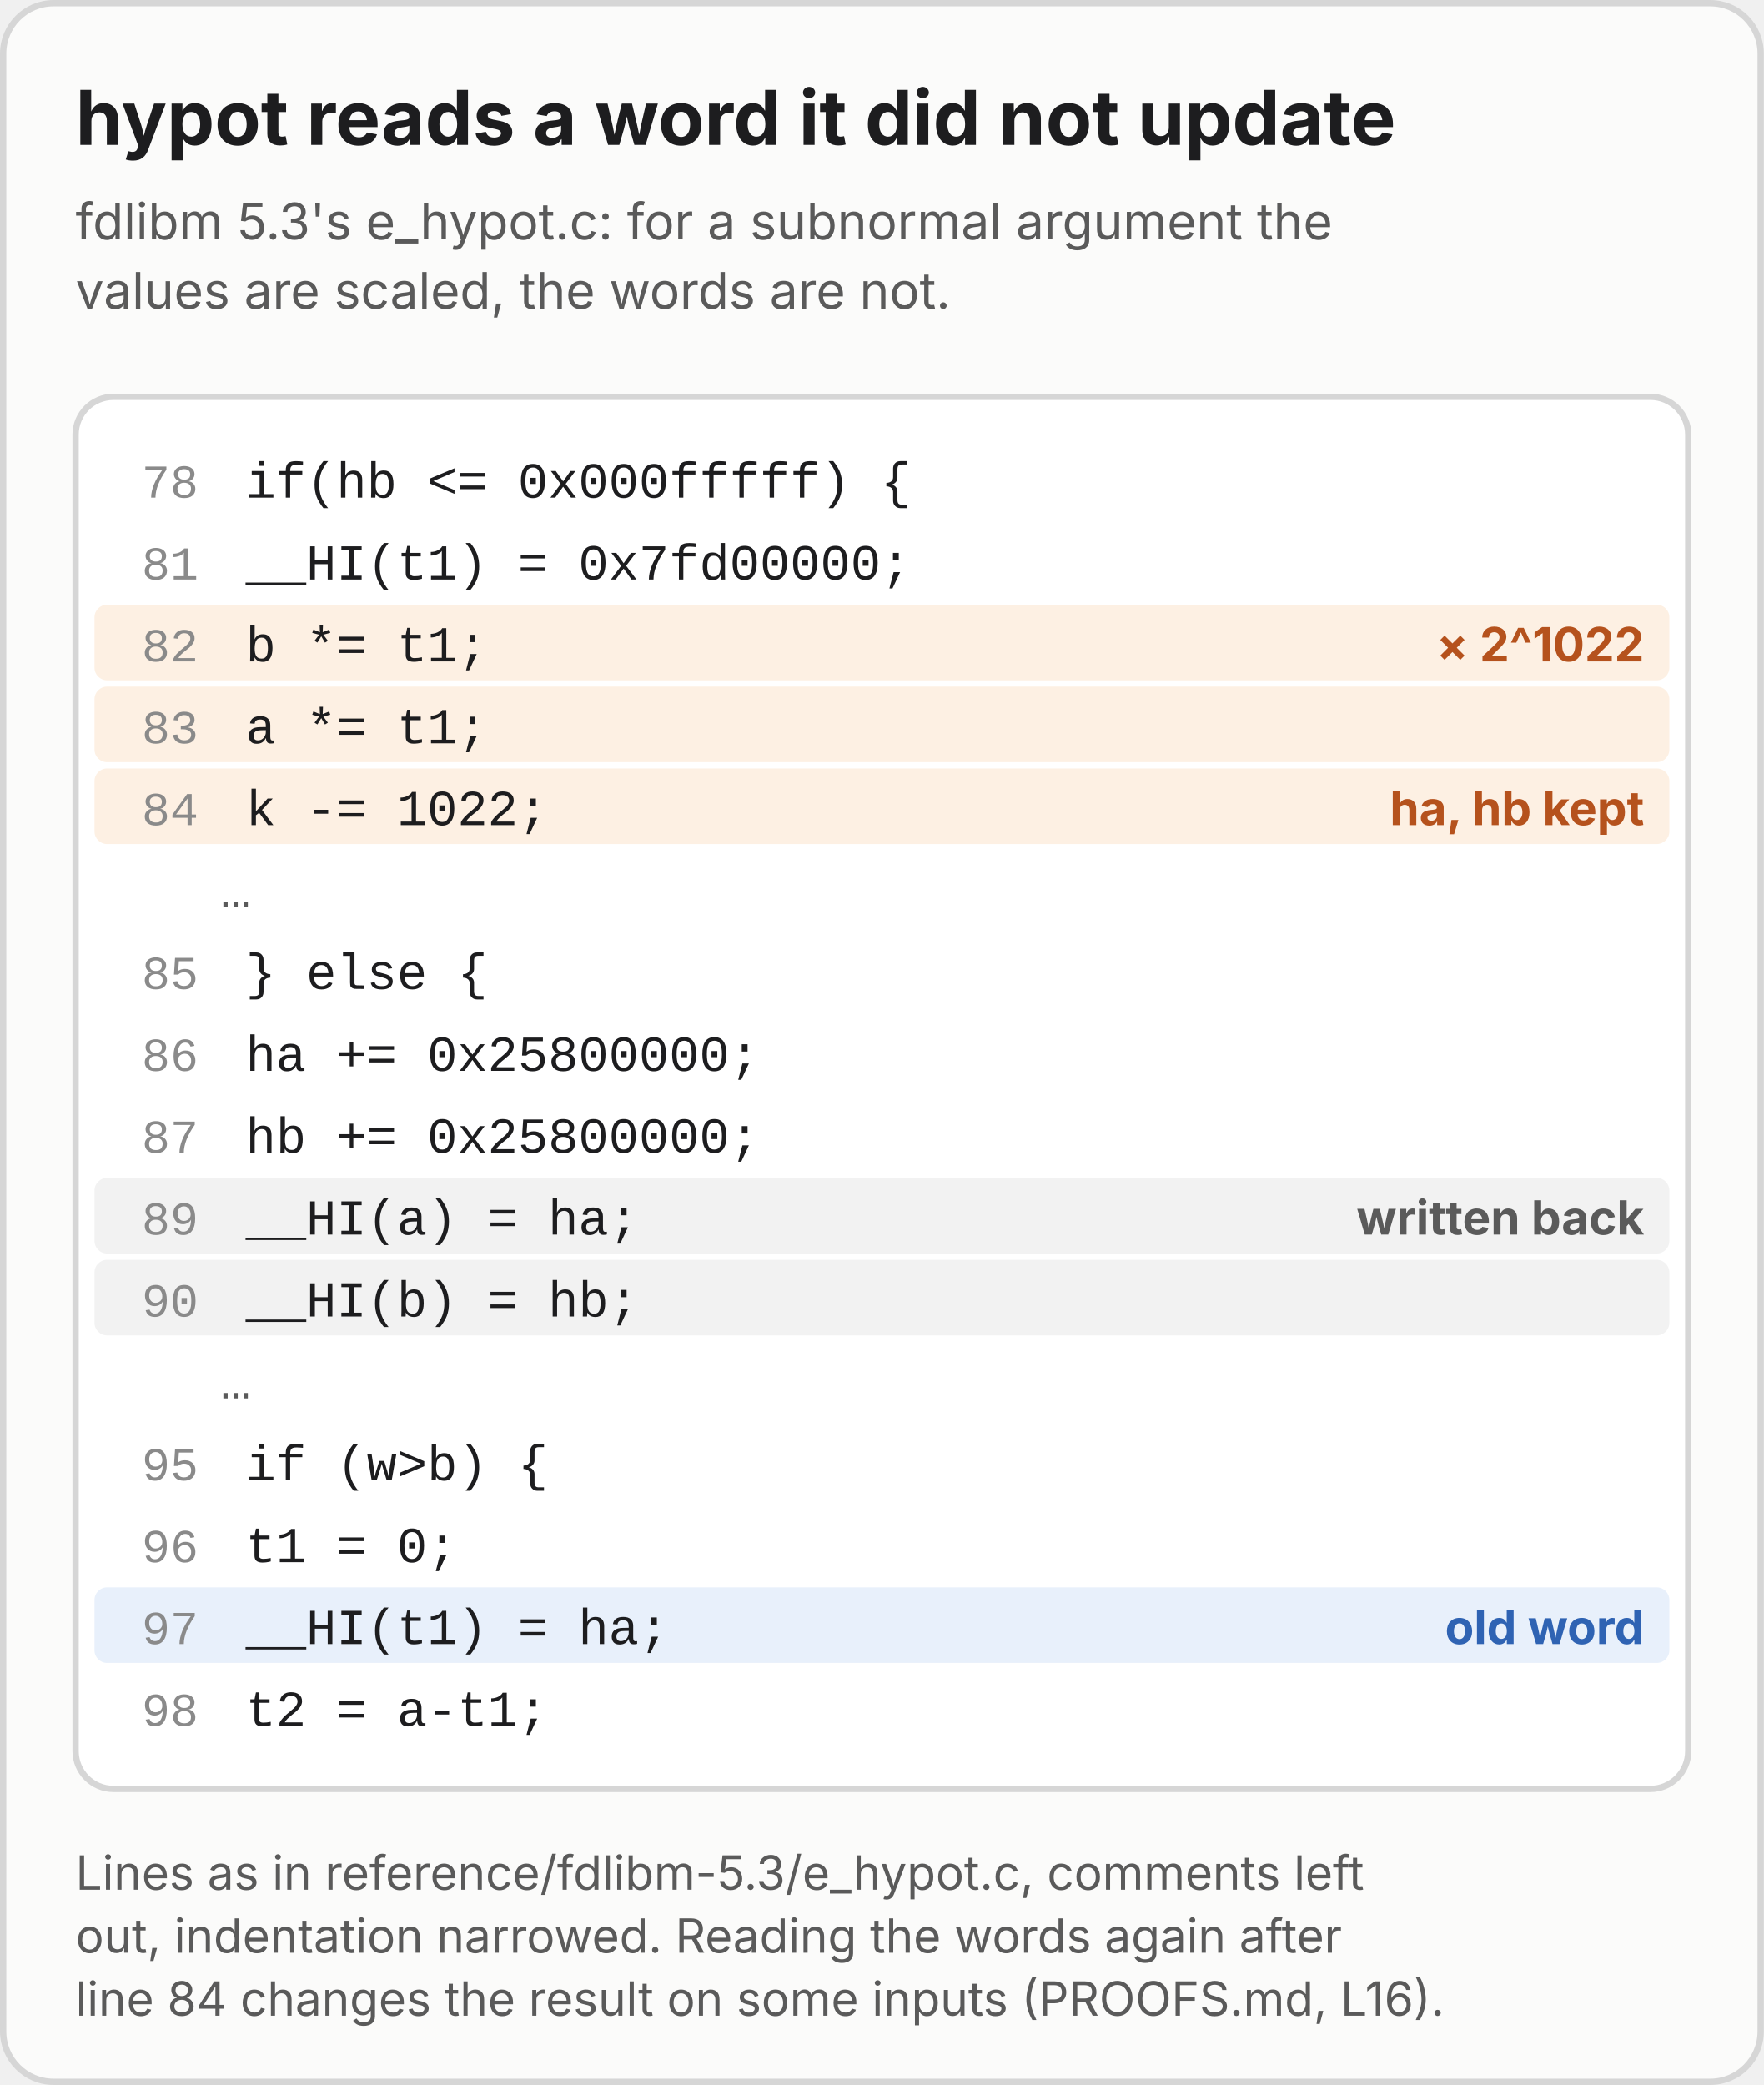
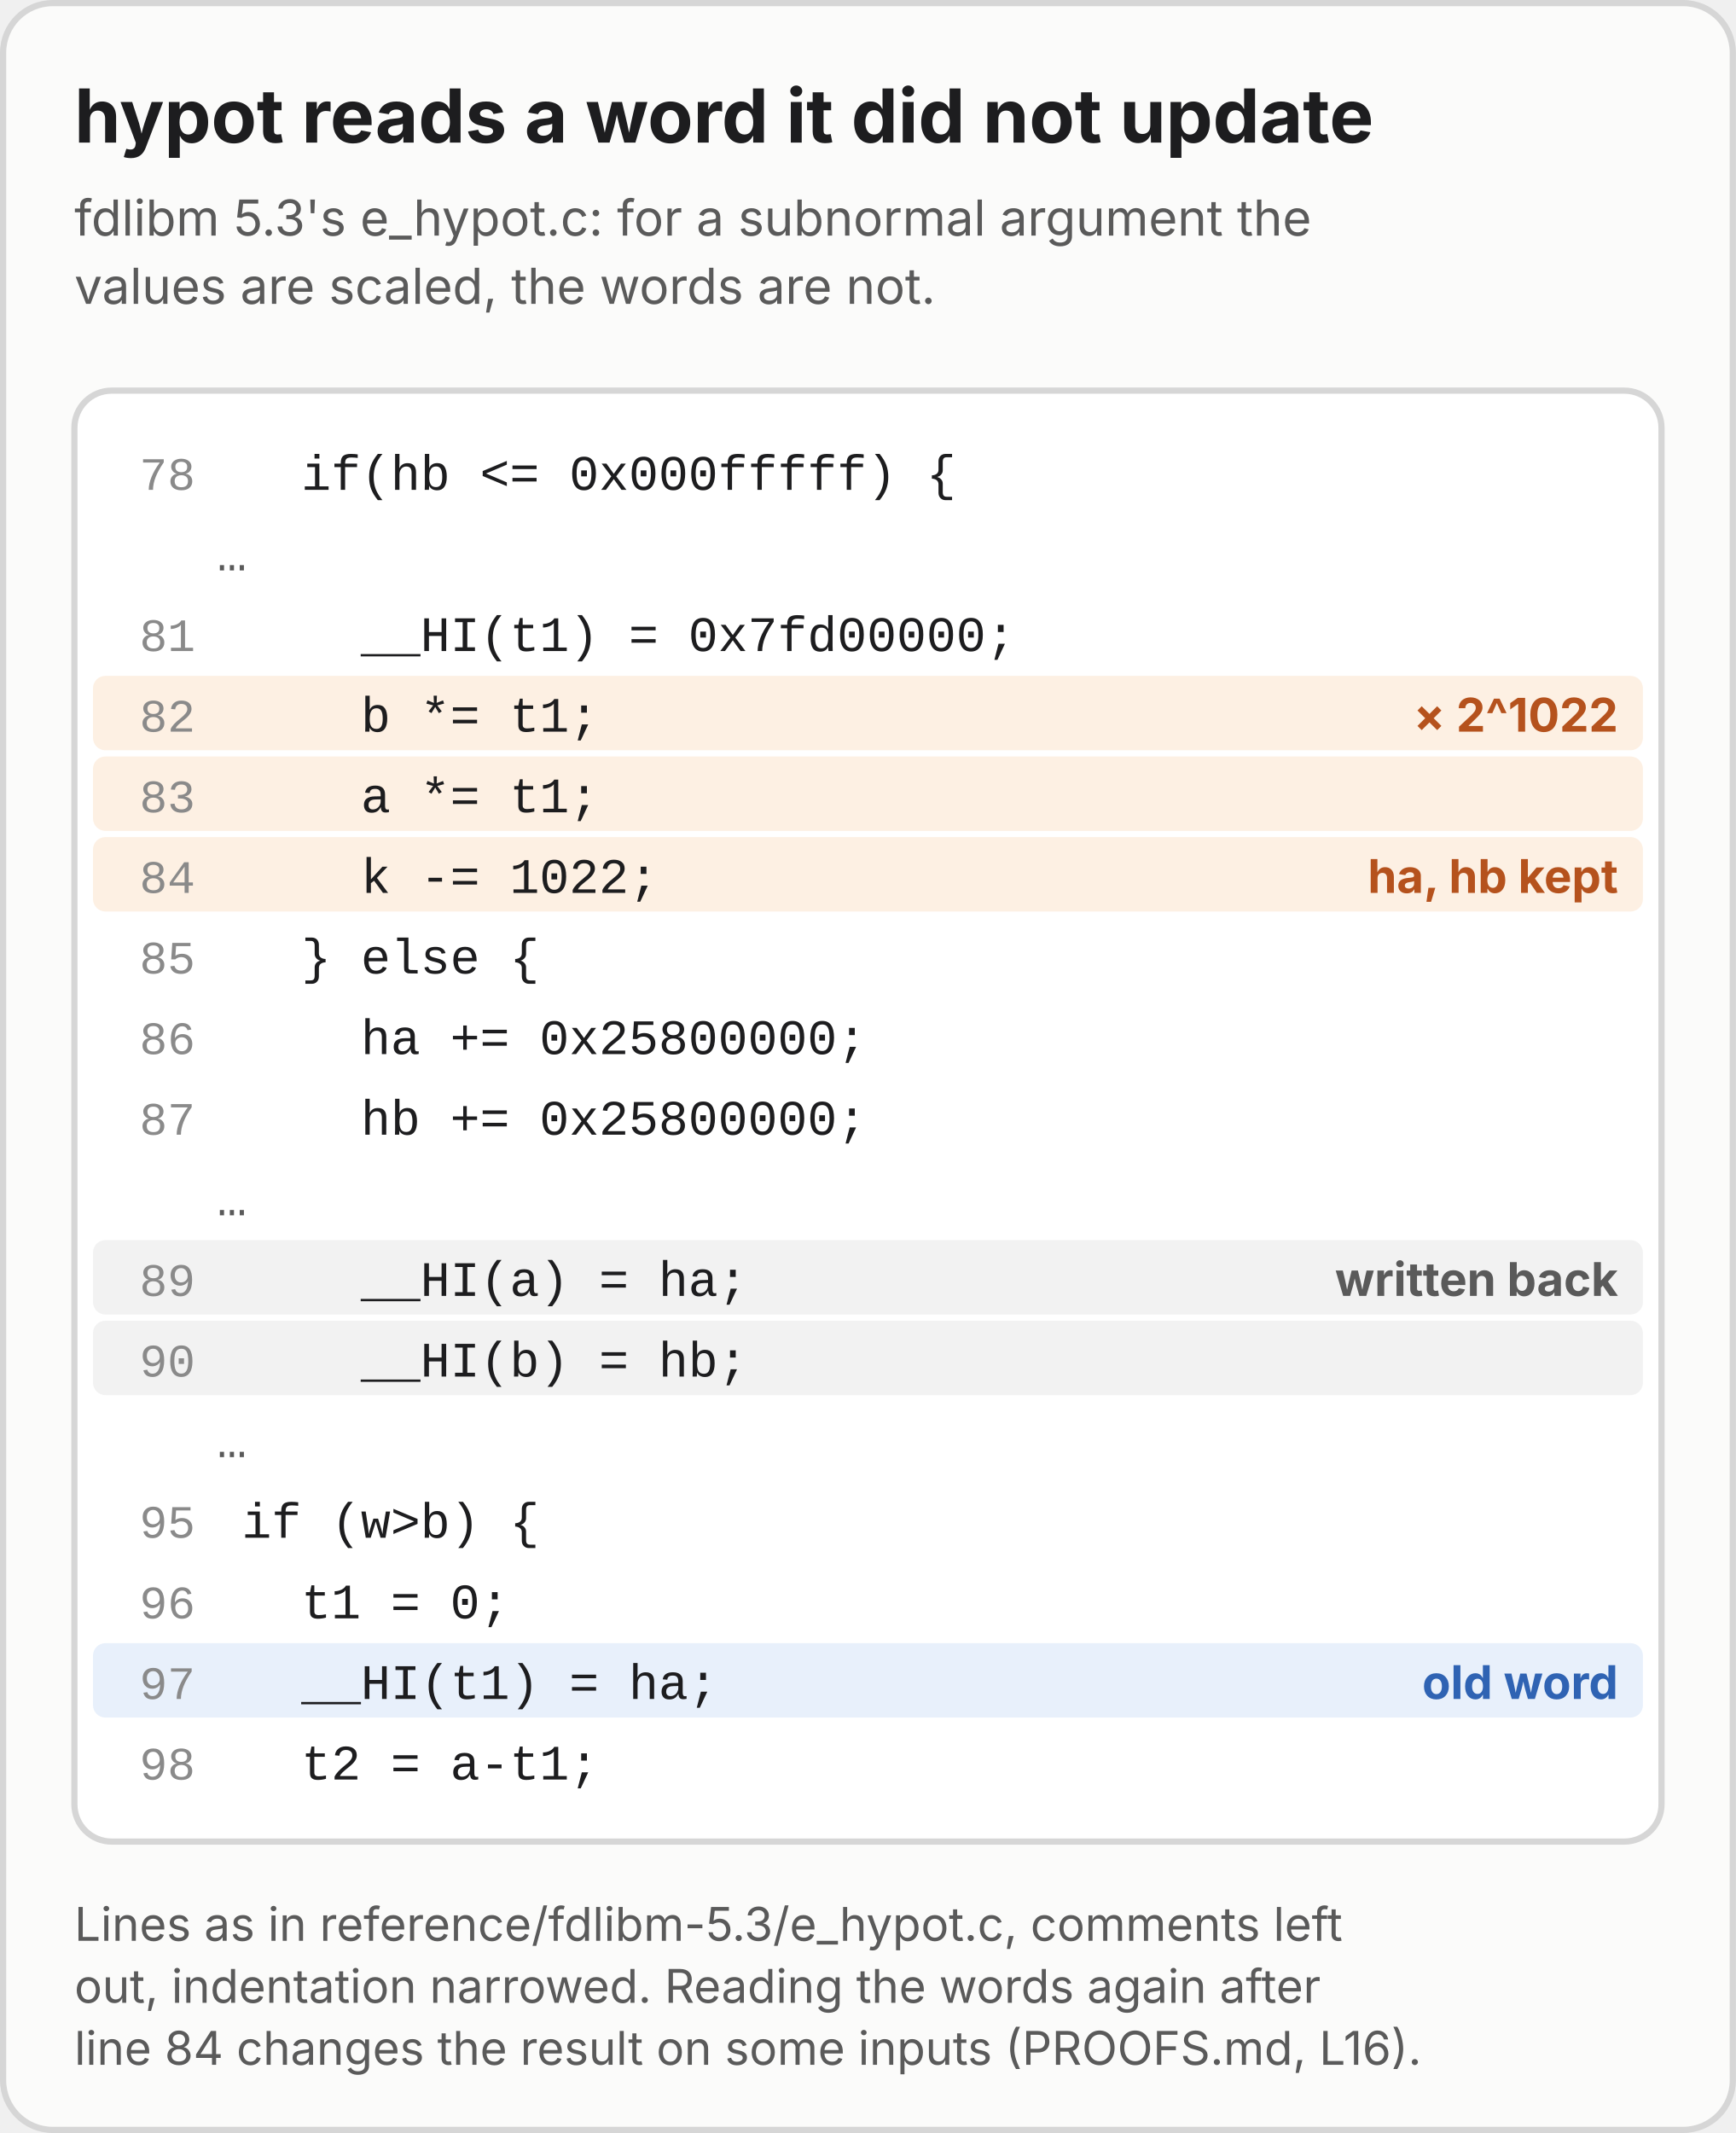
- <svg xmlns="http://www.w3.org/2000/svg" viewBox="0 0 560 662" width="560" height="662" role="img" aria-labelledby="t-hypot-stale d-hypot-stale">
+ <svg xmlns="http://www.w3.org/2000/svg" viewBox="0 0 560 688" width="560" height="688" role="img" aria-labelledby="t-hypot-stale d-hypot-stale">
  <defs>
    <marker id="arrow-hypot-stale" viewBox="0 0 10 10" refX="9" refY="5" markerWidth="8" markerHeight="8" orient="auto-start-reverse">
      <path d="M0,0 L10,5 L0,10 z" fill="#333" />
    </marker>
  </defs>
-   <rect x="1" y="1" width="558" height="660" rx="16" fill="#fbfbfa" stroke="#d6d6d6" stroke-width="2" />
+   <rect x="1" y="1" width="558" height="686" rx="16" fill="#fbfbfa" stroke="#d6d6d6" stroke-width="2" />
  <text x="24.0" y="46.0" font-family="Inter, 'IBM Plex Sans', 'Segoe UI', Roboto, 'Helvetica Neue', Arial, sans-serif" font-size="24" font-weight="700" fill="#1d1d1f" text-anchor="start">hypot reads a word it did not update</text>
  <text x="24.0" y="76.0" font-family="Inter, 'IBM Plex Sans', 'Segoe UI', Roboto, 'Helvetica Neue', Arial, sans-serif" font-size="16" font-weight="400" fill="#5a5a5a" text-anchor="start">fdlibm 5.3's e_hypot.c: for a subnormal argument the</text>
  <text x="24.0" y="98.0" font-family="Inter, 'IBM Plex Sans', 'Segoe UI', Roboto, 'Helvetica Neue', Arial, sans-serif" font-size="16" font-weight="400" fill="#5a5a5a" text-anchor="start">values are scaled, the words are not.</text>
-   <rect x="24.0" y="126.0" width="512.0" height="442.0" rx="12" fill="#ffffff" stroke="#d6d6d6" stroke-width="2" />
+   <rect x="24.0" y="126.0" width="512.0" height="468.0" rx="12" fill="#ffffff" stroke="#d6d6d6" stroke-width="2" />
  <text x="36.0" y="158.0" font-family="'JetBrains Mono', 'IBM Plex Mono', 'SFMono-Regular', Menlo, Consolas, 'Liberation Mono', monospace" font-size="15" font-weight="400" fill="#8a8a8a" text-anchor="start" style="font-variant-ligatures: none; white-space: pre" xml:space="preserve"> 78</text>
-   <text x="78.0" y="158.0" font-family="'JetBrains Mono', 'IBM Plex Mono', 'SFMono-Regular', Menlo, Consolas, 'Liberation Mono', monospace" font-size="16" font-weight="400" fill="#1d1d1f" text-anchor="start" style="font-variant-ligatures: none; white-space: pre" xml:space="preserve">if(hb &lt;= 0x000fffff) {</text>
-   <text x="36.0" y="184.0" font-family="'JetBrains Mono', 'IBM Plex Mono', 'SFMono-Regular', Menlo, Consolas, 'Liberation Mono', monospace" font-size="15" font-weight="400" fill="#8a8a8a" text-anchor="start" style="font-variant-ligatures: none; white-space: pre" xml:space="preserve"> 81</text>
-   <text x="78.0" y="184.0" font-family="'JetBrains Mono', 'IBM Plex Mono', 'SFMono-Regular', Menlo, Consolas, 'Liberation Mono', monospace" font-size="16" font-weight="400" fill="#1d1d1f" text-anchor="start" style="font-variant-ligatures: none; white-space: pre" xml:space="preserve">__HI(t1) = 0x7fd00000;</text>
-   <rect x="30.0" y="192.0" width="500.0" height="24.0" rx="4" fill="#fdf0e3" stroke="#fdf0e3" stroke-width="0" />
-   <text x="522.0" y="210.0" font-family="Inter, 'IBM Plex Sans', 'Segoe UI', Roboto, 'Helvetica Neue', Arial, sans-serif" font-size="15" font-weight="700" fill="#b5521d" text-anchor="end">× 2^1022</text>
-   <text x="36.0" y="210.0" font-family="'JetBrains Mono', 'IBM Plex Mono', 'SFMono-Regular', Menlo, Consolas, 'Liberation Mono', monospace" font-size="15" font-weight="400" fill="#8a8a8a" text-anchor="start" style="font-variant-ligatures: none; white-space: pre" xml:space="preserve"> 82</text>
-   <text x="78.0" y="210.0" font-family="'JetBrains Mono', 'IBM Plex Mono', 'SFMono-Regular', Menlo, Consolas, 'Liberation Mono', monospace" font-size="16" font-weight="400" fill="#1d1d1f" text-anchor="start" style="font-variant-ligatures: none; white-space: pre" xml:space="preserve">b *= t1;</text>
+   <text x="78.0" y="158.0" font-family="'JetBrains Mono', 'IBM Plex Mono', 'SFMono-Regular', Menlo, Consolas, 'Liberation Mono', monospace" font-size="16" font-weight="400" fill="#1d1d1f" text-anchor="start" style="font-variant-ligatures: none; white-space: pre" xml:space="preserve">  if(hb &lt;= 0x000fffff) {</text>
+   <text x="70.0" y="184.0" font-family="'JetBrains Mono', 'IBM Plex Mono', 'SFMono-Regular', Menlo, Consolas, 'Liberation Mono', monospace" font-size="16" font-weight="400" fill="#5a5a5a" text-anchor="start" style="font-variant-ligatures: none; white-space: pre" xml:space="preserve">…</text>
+   <text x="36.0" y="210.0" font-family="'JetBrains Mono', 'IBM Plex Mono', 'SFMono-Regular', Menlo, Consolas, 'Liberation Mono', monospace" font-size="15" font-weight="400" fill="#8a8a8a" text-anchor="start" style="font-variant-ligatures: none; white-space: pre" xml:space="preserve"> 81</text>
+   <text x="78.0" y="210.0" font-family="'JetBrains Mono', 'IBM Plex Mono', 'SFMono-Regular', Menlo, Consolas, 'Liberation Mono', monospace" font-size="16" font-weight="400" fill="#1d1d1f" text-anchor="start" style="font-variant-ligatures: none; white-space: pre" xml:space="preserve">    __HI(t1) = 0x7fd00000;</text>
  <rect x="30.0" y="218.0" width="500.0" height="24.0" rx="4" fill="#fdf0e3" stroke="#fdf0e3" stroke-width="0" />
-   <text x="36.0" y="236.0" font-family="'JetBrains Mono', 'IBM Plex Mono', 'SFMono-Regular', Menlo, Consolas, 'Liberation Mono', monospace" font-size="15" font-weight="400" fill="#8a8a8a" text-anchor="start" style="font-variant-ligatures: none; white-space: pre" xml:space="preserve"> 83</text>
-   <text x="78.0" y="236.0" font-family="'JetBrains Mono', 'IBM Plex Mono', 'SFMono-Regular', Menlo, Consolas, 'Liberation Mono', monospace" font-size="16" font-weight="400" fill="#1d1d1f" text-anchor="start" style="font-variant-ligatures: none; white-space: pre" xml:space="preserve">a *= t1;</text>
+   <text x="522.0" y="236.0" font-family="Inter, 'IBM Plex Sans', 'Segoe UI', Roboto, 'Helvetica Neue', Arial, sans-serif" font-size="15" font-weight="700" fill="#b5521d" text-anchor="end">× 2^1022</text>
+   <text x="36.0" y="236.0" font-family="'JetBrains Mono', 'IBM Plex Mono', 'SFMono-Regular', Menlo, Consolas, 'Liberation Mono', monospace" font-size="15" font-weight="400" fill="#8a8a8a" text-anchor="start" style="font-variant-ligatures: none; white-space: pre" xml:space="preserve"> 82</text>
+   <text x="78.0" y="236.0" font-family="'JetBrains Mono', 'IBM Plex Mono', 'SFMono-Regular', Menlo, Consolas, 'Liberation Mono', monospace" font-size="16" font-weight="400" fill="#1d1d1f" text-anchor="start" style="font-variant-ligatures: none; white-space: pre" xml:space="preserve">    b *= t1;</text>
  <rect x="30.0" y="244.0" width="500.0" height="24.0" rx="4" fill="#fdf0e3" stroke="#fdf0e3" stroke-width="0" />
-   <text x="522.0" y="262.0" font-family="Inter, 'IBM Plex Sans', 'Segoe UI', Roboto, 'Helvetica Neue', Arial, sans-serif" font-size="15" font-weight="700" fill="#b5521d" text-anchor="end">ha, hb kept</text>
-   <text x="36.0" y="262.0" font-family="'JetBrains Mono', 'IBM Plex Mono', 'SFMono-Regular', Menlo, Consolas, 'Liberation Mono', monospace" font-size="15" font-weight="400" fill="#8a8a8a" text-anchor="start" style="font-variant-ligatures: none; white-space: pre" xml:space="preserve"> 84</text>
-   <text x="78.0" y="262.0" font-family="'JetBrains Mono', 'IBM Plex Mono', 'SFMono-Regular', Menlo, Consolas, 'Liberation Mono', monospace" font-size="16" font-weight="400" fill="#1d1d1f" text-anchor="start" style="font-variant-ligatures: none; white-space: pre" xml:space="preserve">k -= 1022;</text>
-   <text x="70.0" y="288.0" font-family="'JetBrains Mono', 'IBM Plex Mono', 'SFMono-Regular', Menlo, Consolas, 'Liberation Mono', monospace" font-size="16" font-weight="400" fill="#5a5a5a" text-anchor="start" style="font-variant-ligatures: none; white-space: pre" xml:space="preserve">…</text>
+   <text x="36.0" y="262.0" font-family="'JetBrains Mono', 'IBM Plex Mono', 'SFMono-Regular', Menlo, Consolas, 'Liberation Mono', monospace" font-size="15" font-weight="400" fill="#8a8a8a" text-anchor="start" style="font-variant-ligatures: none; white-space: pre" xml:space="preserve"> 83</text>
+   <text x="78.0" y="262.0" font-family="'JetBrains Mono', 'IBM Plex Mono', 'SFMono-Regular', Menlo, Consolas, 'Liberation Mono', monospace" font-size="16" font-weight="400" fill="#1d1d1f" text-anchor="start" style="font-variant-ligatures: none; white-space: pre" xml:space="preserve">    a *= t1;</text>
+   <rect x="30.0" y="270.0" width="500.0" height="24.0" rx="4" fill="#fdf0e3" stroke="#fdf0e3" stroke-width="0" />
+   <text x="522.0" y="288.0" font-family="Inter, 'IBM Plex Sans', 'Segoe UI', Roboto, 'Helvetica Neue', Arial, sans-serif" font-size="15" font-weight="700" fill="#b5521d" text-anchor="end">ha, hb kept</text>
+   <text x="36.0" y="288.0" font-family="'JetBrains Mono', 'IBM Plex Mono', 'SFMono-Regular', Menlo, Consolas, 'Liberation Mono', monospace" font-size="15" font-weight="400" fill="#8a8a8a" text-anchor="start" style="font-variant-ligatures: none; white-space: pre" xml:space="preserve"> 84</text>
+   <text x="78.0" y="288.0" font-family="'JetBrains Mono', 'IBM Plex Mono', 'SFMono-Regular', Menlo, Consolas, 'Liberation Mono', monospace" font-size="16" font-weight="400" fill="#1d1d1f" text-anchor="start" style="font-variant-ligatures: none; white-space: pre" xml:space="preserve">    k -= 1022;</text>
  <text x="36.0" y="314.0" font-family="'JetBrains Mono', 'IBM Plex Mono', 'SFMono-Regular', Menlo, Consolas, 'Liberation Mono', monospace" font-size="15" font-weight="400" fill="#8a8a8a" text-anchor="start" style="font-variant-ligatures: none; white-space: pre" xml:space="preserve"> 85</text>
-   <text x="78.0" y="314.0" font-family="'JetBrains Mono', 'IBM Plex Mono', 'SFMono-Regular', Menlo, Consolas, 'Liberation Mono', monospace" font-size="16" font-weight="400" fill="#1d1d1f" text-anchor="start" style="font-variant-ligatures: none; white-space: pre" xml:space="preserve">} else {</text>
+   <text x="78.0" y="314.0" font-family="'JetBrains Mono', 'IBM Plex Mono', 'SFMono-Regular', Menlo, Consolas, 'Liberation Mono', monospace" font-size="16" font-weight="400" fill="#1d1d1f" text-anchor="start" style="font-variant-ligatures: none; white-space: pre" xml:space="preserve">  } else {</text>
  <text x="36.0" y="340.0" font-family="'JetBrains Mono', 'IBM Plex Mono', 'SFMono-Regular', Menlo, Consolas, 'Liberation Mono', monospace" font-size="15" font-weight="400" fill="#8a8a8a" text-anchor="start" style="font-variant-ligatures: none; white-space: pre" xml:space="preserve"> 86</text>
-   <text x="78.0" y="340.0" font-family="'JetBrains Mono', 'IBM Plex Mono', 'SFMono-Regular', Menlo, Consolas, 'Liberation Mono', monospace" font-size="16" font-weight="400" fill="#1d1d1f" text-anchor="start" style="font-variant-ligatures: none; white-space: pre" xml:space="preserve">ha += 0x25800000;</text>
+   <text x="78.0" y="340.0" font-family="'JetBrains Mono', 'IBM Plex Mono', 'SFMono-Regular', Menlo, Consolas, 'Liberation Mono', monospace" font-size="16" font-weight="400" fill="#1d1d1f" text-anchor="start" style="font-variant-ligatures: none; white-space: pre" xml:space="preserve">    ha += 0x25800000;</text>
  <text x="36.0" y="366.0" font-family="'JetBrains Mono', 'IBM Plex Mono', 'SFMono-Regular', Menlo, Consolas, 'Liberation Mono', monospace" font-size="15" font-weight="400" fill="#8a8a8a" text-anchor="start" style="font-variant-ligatures: none; white-space: pre" xml:space="preserve"> 87</text>
-   <text x="78.0" y="366.0" font-family="'JetBrains Mono', 'IBM Plex Mono', 'SFMono-Regular', Menlo, Consolas, 'Liberation Mono', monospace" font-size="16" font-weight="400" fill="#1d1d1f" text-anchor="start" style="font-variant-ligatures: none; white-space: pre" xml:space="preserve">hb += 0x25800000;</text>
-   <rect x="30.0" y="374.0" width="500.0" height="24.0" rx="4" fill="#f2f2f2" stroke="#f2f2f2" stroke-width="0" />
-   <text x="522.0" y="392.0" font-family="Inter, 'IBM Plex Sans', 'Segoe UI', Roboto, 'Helvetica Neue', Arial, sans-serif" font-size="15" font-weight="700" fill="#5a5a5a" text-anchor="end">written back</text>
-   <text x="36.0" y="392.0" font-family="'JetBrains Mono', 'IBM Plex Mono', 'SFMono-Regular', Menlo, Consolas, 'Liberation Mono', monospace" font-size="15" font-weight="400" fill="#8a8a8a" text-anchor="start" style="font-variant-ligatures: none; white-space: pre" xml:space="preserve"> 89</text>
-   <text x="78.0" y="392.0" font-family="'JetBrains Mono', 'IBM Plex Mono', 'SFMono-Regular', Menlo, Consolas, 'Liberation Mono', monospace" font-size="16" font-weight="400" fill="#1d1d1f" text-anchor="start" style="font-variant-ligatures: none; white-space: pre" xml:space="preserve">__HI(a) = ha;</text>
+   <text x="78.0" y="366.0" font-family="'JetBrains Mono', 'IBM Plex Mono', 'SFMono-Regular', Menlo, Consolas, 'Liberation Mono', monospace" font-size="16" font-weight="400" fill="#1d1d1f" text-anchor="start" style="font-variant-ligatures: none; white-space: pre" xml:space="preserve">    hb += 0x25800000;</text>
+   <text x="70.0" y="392.0" font-family="'JetBrains Mono', 'IBM Plex Mono', 'SFMono-Regular', Menlo, Consolas, 'Liberation Mono', monospace" font-size="16" font-weight="400" fill="#5a5a5a" text-anchor="start" style="font-variant-ligatures: none; white-space: pre" xml:space="preserve">…</text>
  <rect x="30.0" y="400.0" width="500.0" height="24.0" rx="4" fill="#f2f2f2" stroke="#f2f2f2" stroke-width="0" />
-   <text x="36.0" y="418.0" font-family="'JetBrains Mono', 'IBM Plex Mono', 'SFMono-Regular', Menlo, Consolas, 'Liberation Mono', monospace" font-size="15" font-weight="400" fill="#8a8a8a" text-anchor="start" style="font-variant-ligatures: none; white-space: pre" xml:space="preserve"> 90</text>
-   <text x="78.0" y="418.0" font-family="'JetBrains Mono', 'IBM Plex Mono', 'SFMono-Regular', Menlo, Consolas, 'Liberation Mono', monospace" font-size="16" font-weight="400" fill="#1d1d1f" text-anchor="start" style="font-variant-ligatures: none; white-space: pre" xml:space="preserve">__HI(b) = hb;</text>
-   <text x="70.0" y="444.0" font-family="'JetBrains Mono', 'IBM Plex Mono', 'SFMono-Regular', Menlo, Consolas, 'Liberation Mono', monospace" font-size="16" font-weight="400" fill="#5a5a5a" text-anchor="start" style="font-variant-ligatures: none; white-space: pre" xml:space="preserve">…</text>
-   <text x="36.0" y="470.0" font-family="'JetBrains Mono', 'IBM Plex Mono', 'SFMono-Regular', Menlo, Consolas, 'Liberation Mono', monospace" font-size="15" font-weight="400" fill="#8a8a8a" text-anchor="start" style="font-variant-ligatures: none; white-space: pre" xml:space="preserve"> 95</text>
-   <text x="78.0" y="470.0" font-family="'JetBrains Mono', 'IBM Plex Mono', 'SFMono-Regular', Menlo, Consolas, 'Liberation Mono', monospace" font-size="16" font-weight="400" fill="#1d1d1f" text-anchor="start" style="font-variant-ligatures: none; white-space: pre" xml:space="preserve">if (w&gt;b) {</text>
-   <text x="36.0" y="496.0" font-family="'JetBrains Mono', 'IBM Plex Mono', 'SFMono-Regular', Menlo, Consolas, 'Liberation Mono', monospace" font-size="15" font-weight="400" fill="#8a8a8a" text-anchor="start" style="font-variant-ligatures: none; white-space: pre" xml:space="preserve"> 96</text>
-   <text x="78.0" y="496.0" font-family="'JetBrains Mono', 'IBM Plex Mono', 'SFMono-Regular', Menlo, Consolas, 'Liberation Mono', monospace" font-size="16" font-weight="400" fill="#1d1d1f" text-anchor="start" style="font-variant-ligatures: none; white-space: pre" xml:space="preserve">t1 = 0;</text>
-   <rect x="30.0" y="504.0" width="500.0" height="24.0" rx="4" fill="#e8f0fb" stroke="#e8f0fb" stroke-width="0" />
-   <text x="522.0" y="522.0" font-family="Inter, 'IBM Plex Sans', 'Segoe UI', Roboto, 'Helvetica Neue', Arial, sans-serif" font-size="15" font-weight="700" fill="#2f63b3" text-anchor="end">old word</text>
-   <text x="36.0" y="522.0" font-family="'JetBrains Mono', 'IBM Plex Mono', 'SFMono-Regular', Menlo, Consolas, 'Liberation Mono', monospace" font-size="15" font-weight="400" fill="#8a8a8a" text-anchor="start" style="font-variant-ligatures: none; white-space: pre" xml:space="preserve"> 97</text>
-   <text x="78.0" y="522.0" font-family="'JetBrains Mono', 'IBM Plex Mono', 'SFMono-Regular', Menlo, Consolas, 'Liberation Mono', monospace" font-size="16" font-weight="400" fill="#1d1d1f" text-anchor="start" style="font-variant-ligatures: none; white-space: pre" xml:space="preserve">__HI(t1) = ha;</text>
-   <text x="36.0" y="548.0" font-family="'JetBrains Mono', 'IBM Plex Mono', 'SFMono-Regular', Menlo, Consolas, 'Liberation Mono', monospace" font-size="15" font-weight="400" fill="#8a8a8a" text-anchor="start" style="font-variant-ligatures: none; white-space: pre" xml:space="preserve"> 98</text>
-   <text x="78.0" y="548.0" font-family="'JetBrains Mono', 'IBM Plex Mono', 'SFMono-Regular', Menlo, Consolas, 'Liberation Mono', monospace" font-size="16" font-weight="400" fill="#1d1d1f" text-anchor="start" style="font-variant-ligatures: none; white-space: pre" xml:space="preserve">t2 = a-t1;</text>
-   <text x="24.0" y="600.0" font-family="Inter, 'IBM Plex Sans', 'Segoe UI', Roboto, 'Helvetica Neue', Arial, sans-serif" font-size="15" font-weight="400" fill="#5a5a5a" text-anchor="start">Lines as in reference/fdlibm-5.3/e_hypot.c, comments left</text>
-   <text x="24.0" y="620.0" font-family="Inter, 'IBM Plex Sans', 'Segoe UI', Roboto, 'Helvetica Neue', Arial, sans-serif" font-size="15" font-weight="400" fill="#5a5a5a" text-anchor="start">out, indentation narrowed. Reading the words again after</text>
-   <text x="24.0" y="640.0" font-family="Inter, 'IBM Plex Sans', 'Segoe UI', Roboto, 'Helvetica Neue', Arial, sans-serif" font-size="15" font-weight="400" fill="#5a5a5a" text-anchor="start">line 84 changes the result on some inputs (PROOFS.md, L16).</text>
+   <text x="522.0" y="418.0" font-family="Inter, 'IBM Plex Sans', 'Segoe UI', Roboto, 'Helvetica Neue', Arial, sans-serif" font-size="15" font-weight="700" fill="#5a5a5a" text-anchor="end">written back</text>
+   <text x="36.0" y="418.0" font-family="'JetBrains Mono', 'IBM Plex Mono', 'SFMono-Regular', Menlo, Consolas, 'Liberation Mono', monospace" font-size="15" font-weight="400" fill="#8a8a8a" text-anchor="start" style="font-variant-ligatures: none; white-space: pre" xml:space="preserve"> 89</text>
+   <text x="78.0" y="418.0" font-family="'JetBrains Mono', 'IBM Plex Mono', 'SFMono-Regular', Menlo, Consolas, 'Liberation Mono', monospace" font-size="16" font-weight="400" fill="#1d1d1f" text-anchor="start" style="font-variant-ligatures: none; white-space: pre" xml:space="preserve">    __HI(a) = ha;</text>
+   <rect x="30.0" y="426.0" width="500.0" height="24.0" rx="4" fill="#f2f2f2" stroke="#f2f2f2" stroke-width="0" />
+   <text x="36.0" y="444.0" font-family="'JetBrains Mono', 'IBM Plex Mono', 'SFMono-Regular', Menlo, Consolas, 'Liberation Mono', monospace" font-size="15" font-weight="400" fill="#8a8a8a" text-anchor="start" style="font-variant-ligatures: none; white-space: pre" xml:space="preserve"> 90</text>
+   <text x="78.0" y="444.0" font-family="'JetBrains Mono', 'IBM Plex Mono', 'SFMono-Regular', Menlo, Consolas, 'Liberation Mono', monospace" font-size="16" font-weight="400" fill="#1d1d1f" text-anchor="start" style="font-variant-ligatures: none; white-space: pre" xml:space="preserve">    __HI(b) = hb;</text>
+   <text x="70.0" y="470.0" font-family="'JetBrains Mono', 'IBM Plex Mono', 'SFMono-Regular', Menlo, Consolas, 'Liberation Mono', monospace" font-size="16" font-weight="400" fill="#5a5a5a" text-anchor="start" style="font-variant-ligatures: none; white-space: pre" xml:space="preserve">…</text>
+   <text x="36.0" y="496.0" font-family="'JetBrains Mono', 'IBM Plex Mono', 'SFMono-Regular', Menlo, Consolas, 'Liberation Mono', monospace" font-size="15" font-weight="400" fill="#8a8a8a" text-anchor="start" style="font-variant-ligatures: none; white-space: pre" xml:space="preserve"> 95</text>
+   <text x="78.0" y="496.0" font-family="'JetBrains Mono', 'IBM Plex Mono', 'SFMono-Regular', Menlo, Consolas, 'Liberation Mono', monospace" font-size="16" font-weight="400" fill="#1d1d1f" text-anchor="start" style="font-variant-ligatures: none; white-space: pre" xml:space="preserve">if (w&gt;b) {</text>
+   <text x="36.0" y="522.0" font-family="'JetBrains Mono', 'IBM Plex Mono', 'SFMono-Regular', Menlo, Consolas, 'Liberation Mono', monospace" font-size="15" font-weight="400" fill="#8a8a8a" text-anchor="start" style="font-variant-ligatures: none; white-space: pre" xml:space="preserve"> 96</text>
+   <text x="78.0" y="522.0" font-family="'JetBrains Mono', 'IBM Plex Mono', 'SFMono-Regular', Menlo, Consolas, 'Liberation Mono', monospace" font-size="16" font-weight="400" fill="#1d1d1f" text-anchor="start" style="font-variant-ligatures: none; white-space: pre" xml:space="preserve">  t1 = 0;</text>
+   <rect x="30.0" y="530.0" width="500.0" height="24.0" rx="4" fill="#e8f0fb" stroke="#e8f0fb" stroke-width="0" />
+   <text x="522.0" y="548.0" font-family="Inter, 'IBM Plex Sans', 'Segoe UI', Roboto, 'Helvetica Neue', Arial, sans-serif" font-size="15" font-weight="700" fill="#2f63b3" text-anchor="end">old word</text>
+   <text x="36.0" y="548.0" font-family="'JetBrains Mono', 'IBM Plex Mono', 'SFMono-Regular', Menlo, Consolas, 'Liberation Mono', monospace" font-size="15" font-weight="400" fill="#8a8a8a" text-anchor="start" style="font-variant-ligatures: none; white-space: pre" xml:space="preserve"> 97</text>
+   <text x="78.0" y="548.0" font-family="'JetBrains Mono', 'IBM Plex Mono', 'SFMono-Regular', Menlo, Consolas, 'Liberation Mono', monospace" font-size="16" font-weight="400" fill="#1d1d1f" text-anchor="start" style="font-variant-ligatures: none; white-space: pre" xml:space="preserve">  __HI(t1) = ha;</text>
+   <text x="36.0" y="574.0" font-family="'JetBrains Mono', 'IBM Plex Mono', 'SFMono-Regular', Menlo, Consolas, 'Liberation Mono', monospace" font-size="15" font-weight="400" fill="#8a8a8a" text-anchor="start" style="font-variant-ligatures: none; white-space: pre" xml:space="preserve"> 98</text>
+   <text x="78.0" y="574.0" font-family="'JetBrains Mono', 'IBM Plex Mono', 'SFMono-Regular', Menlo, Consolas, 'Liberation Mono', monospace" font-size="16" font-weight="400" fill="#1d1d1f" text-anchor="start" style="font-variant-ligatures: none; white-space: pre" xml:space="preserve">  t2 = a-t1;</text>
+   <text x="24.0" y="626.0" font-family="Inter, 'IBM Plex Sans', 'Segoe UI', Roboto, 'Helvetica Neue', Arial, sans-serif" font-size="15" font-weight="400" fill="#5a5a5a" text-anchor="start">Lines as in reference/fdlibm-5.3/e_hypot.c, comments left</text>
+   <text x="24.0" y="646.0" font-family="Inter, 'IBM Plex Sans', 'Segoe UI', Roboto, 'Helvetica Neue', Arial, sans-serif" font-size="15" font-weight="400" fill="#5a5a5a" text-anchor="start">out, indentation narrowed. Reading the words again after</text>
+   <text x="24.0" y="666.0" font-family="Inter, 'IBM Plex Sans', 'Segoe UI', Roboto, 'Helvetica Neue', Arial, sans-serif" font-size="15" font-weight="400" fill="#5a5a5a" text-anchor="start">line 84 changes the result on some inputs (PROOFS.md, L16).</text>
</svg>
